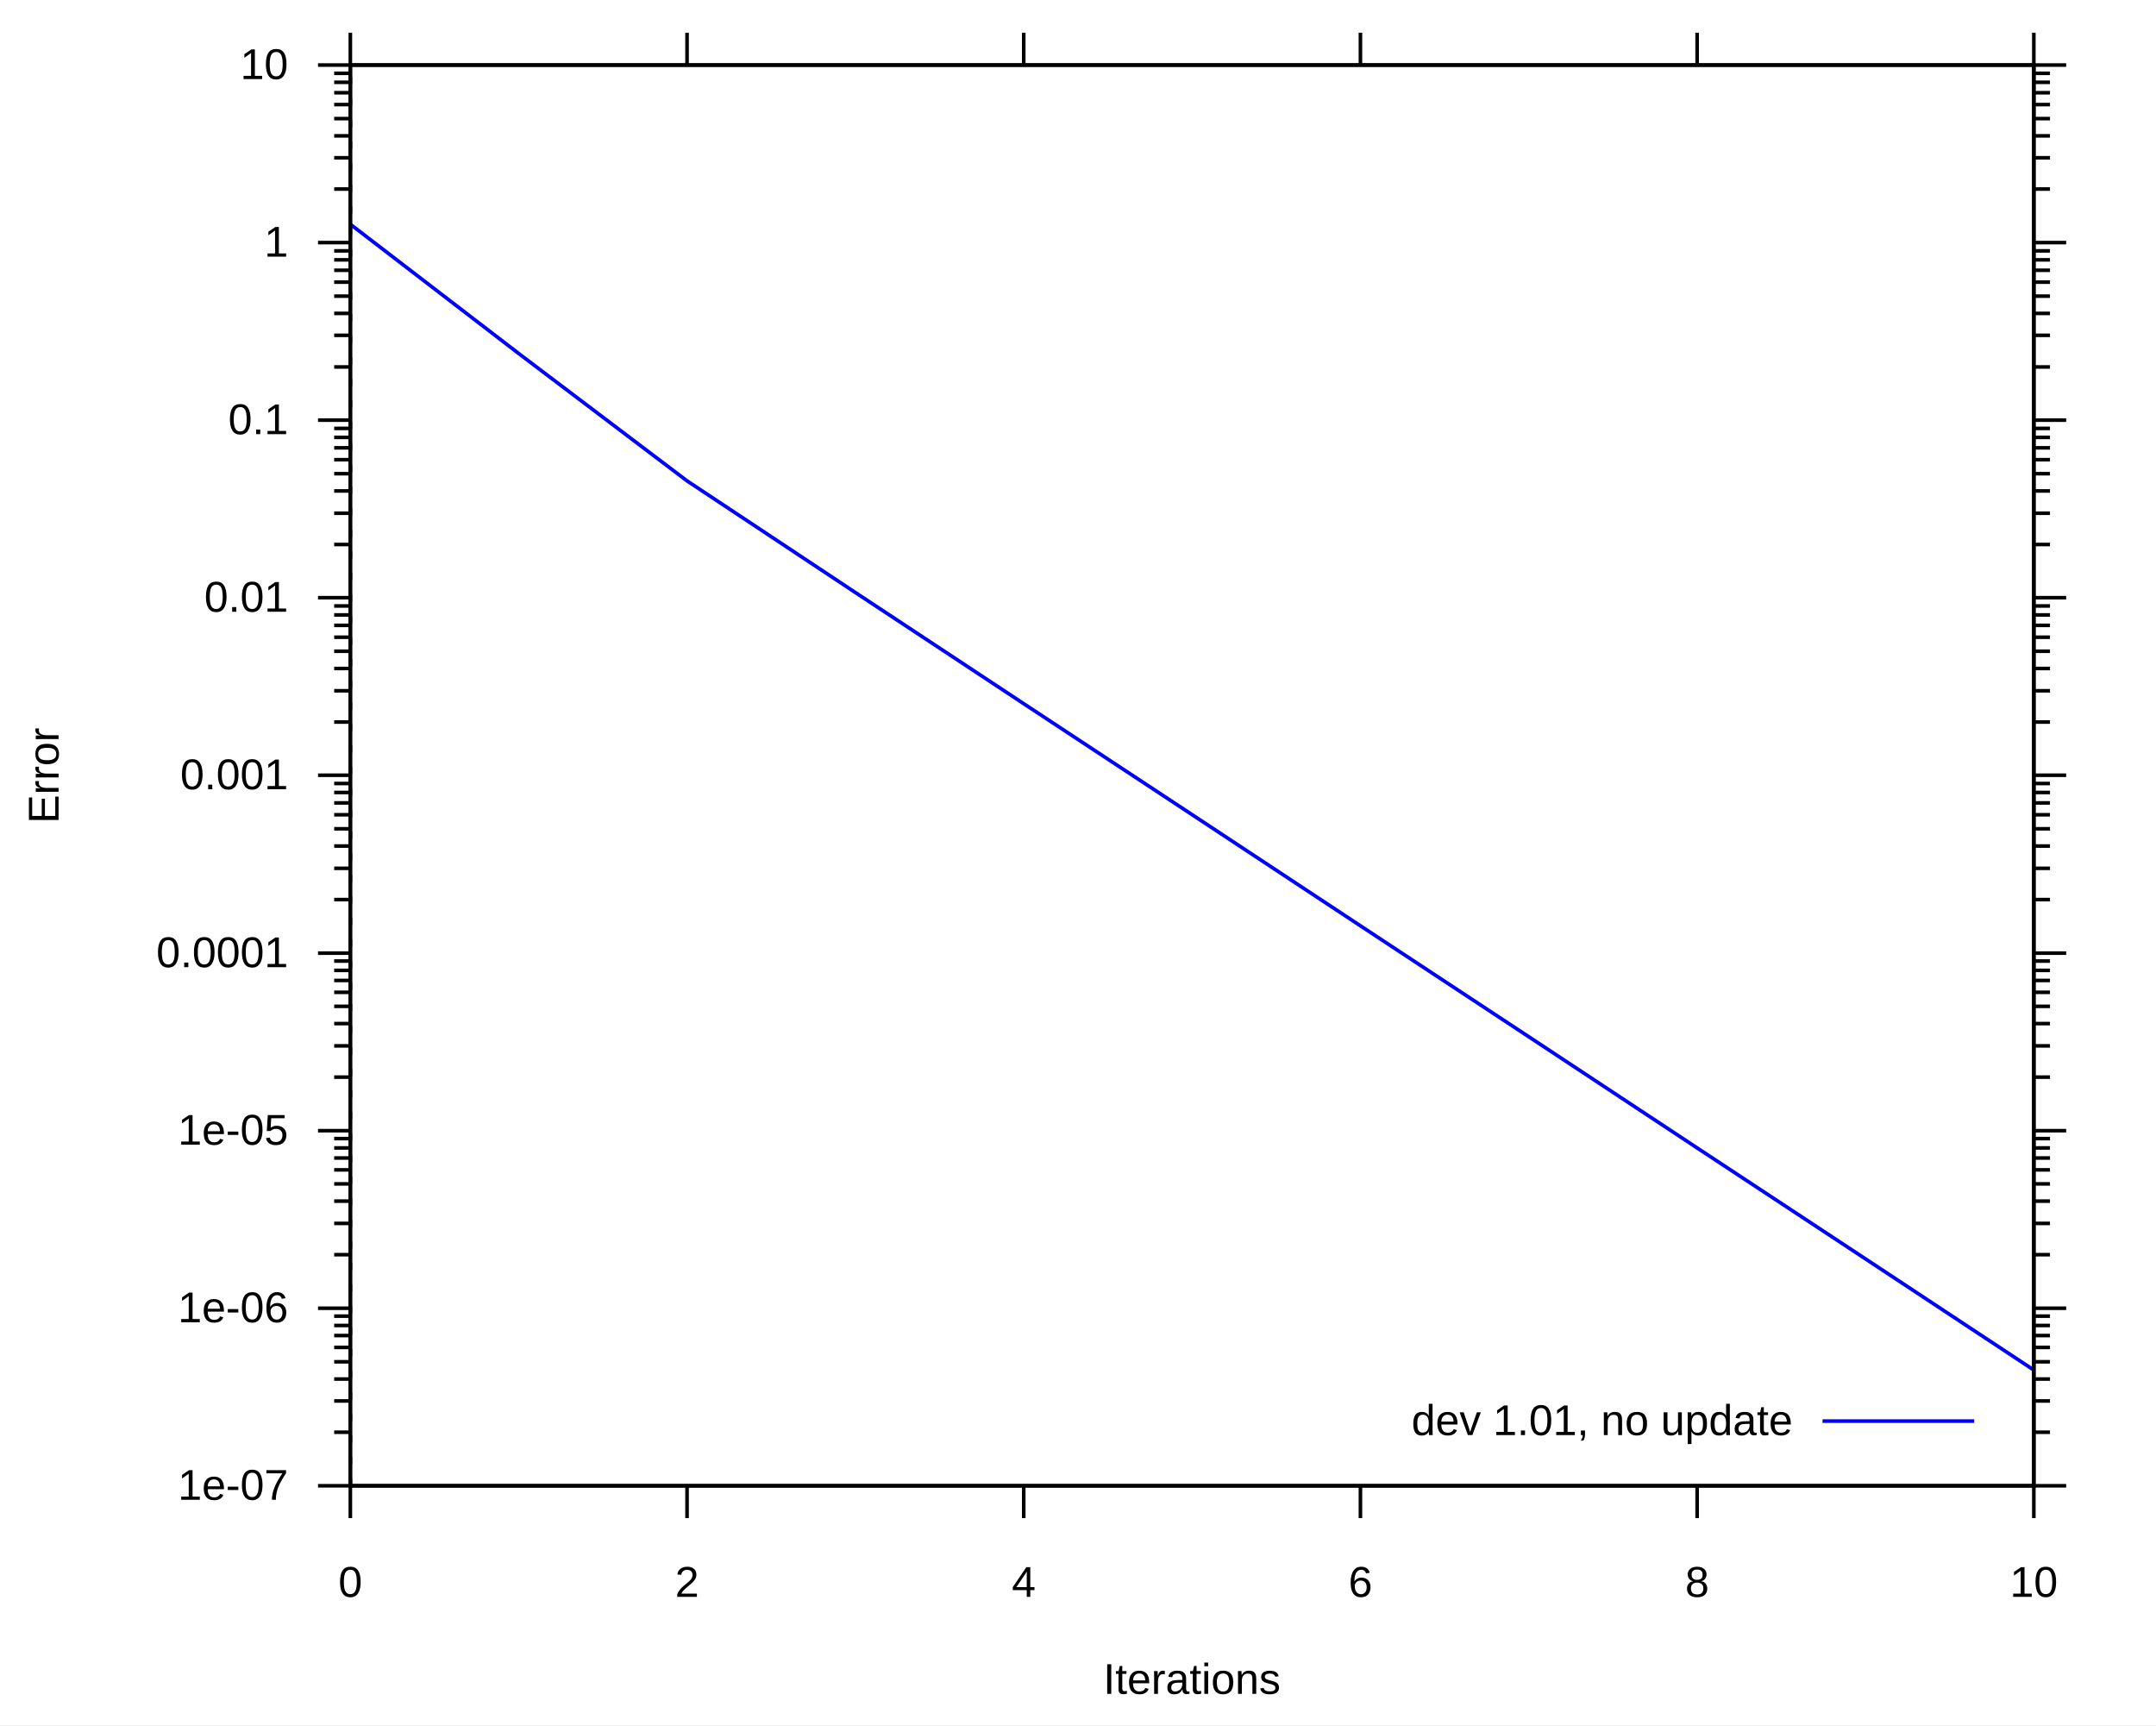
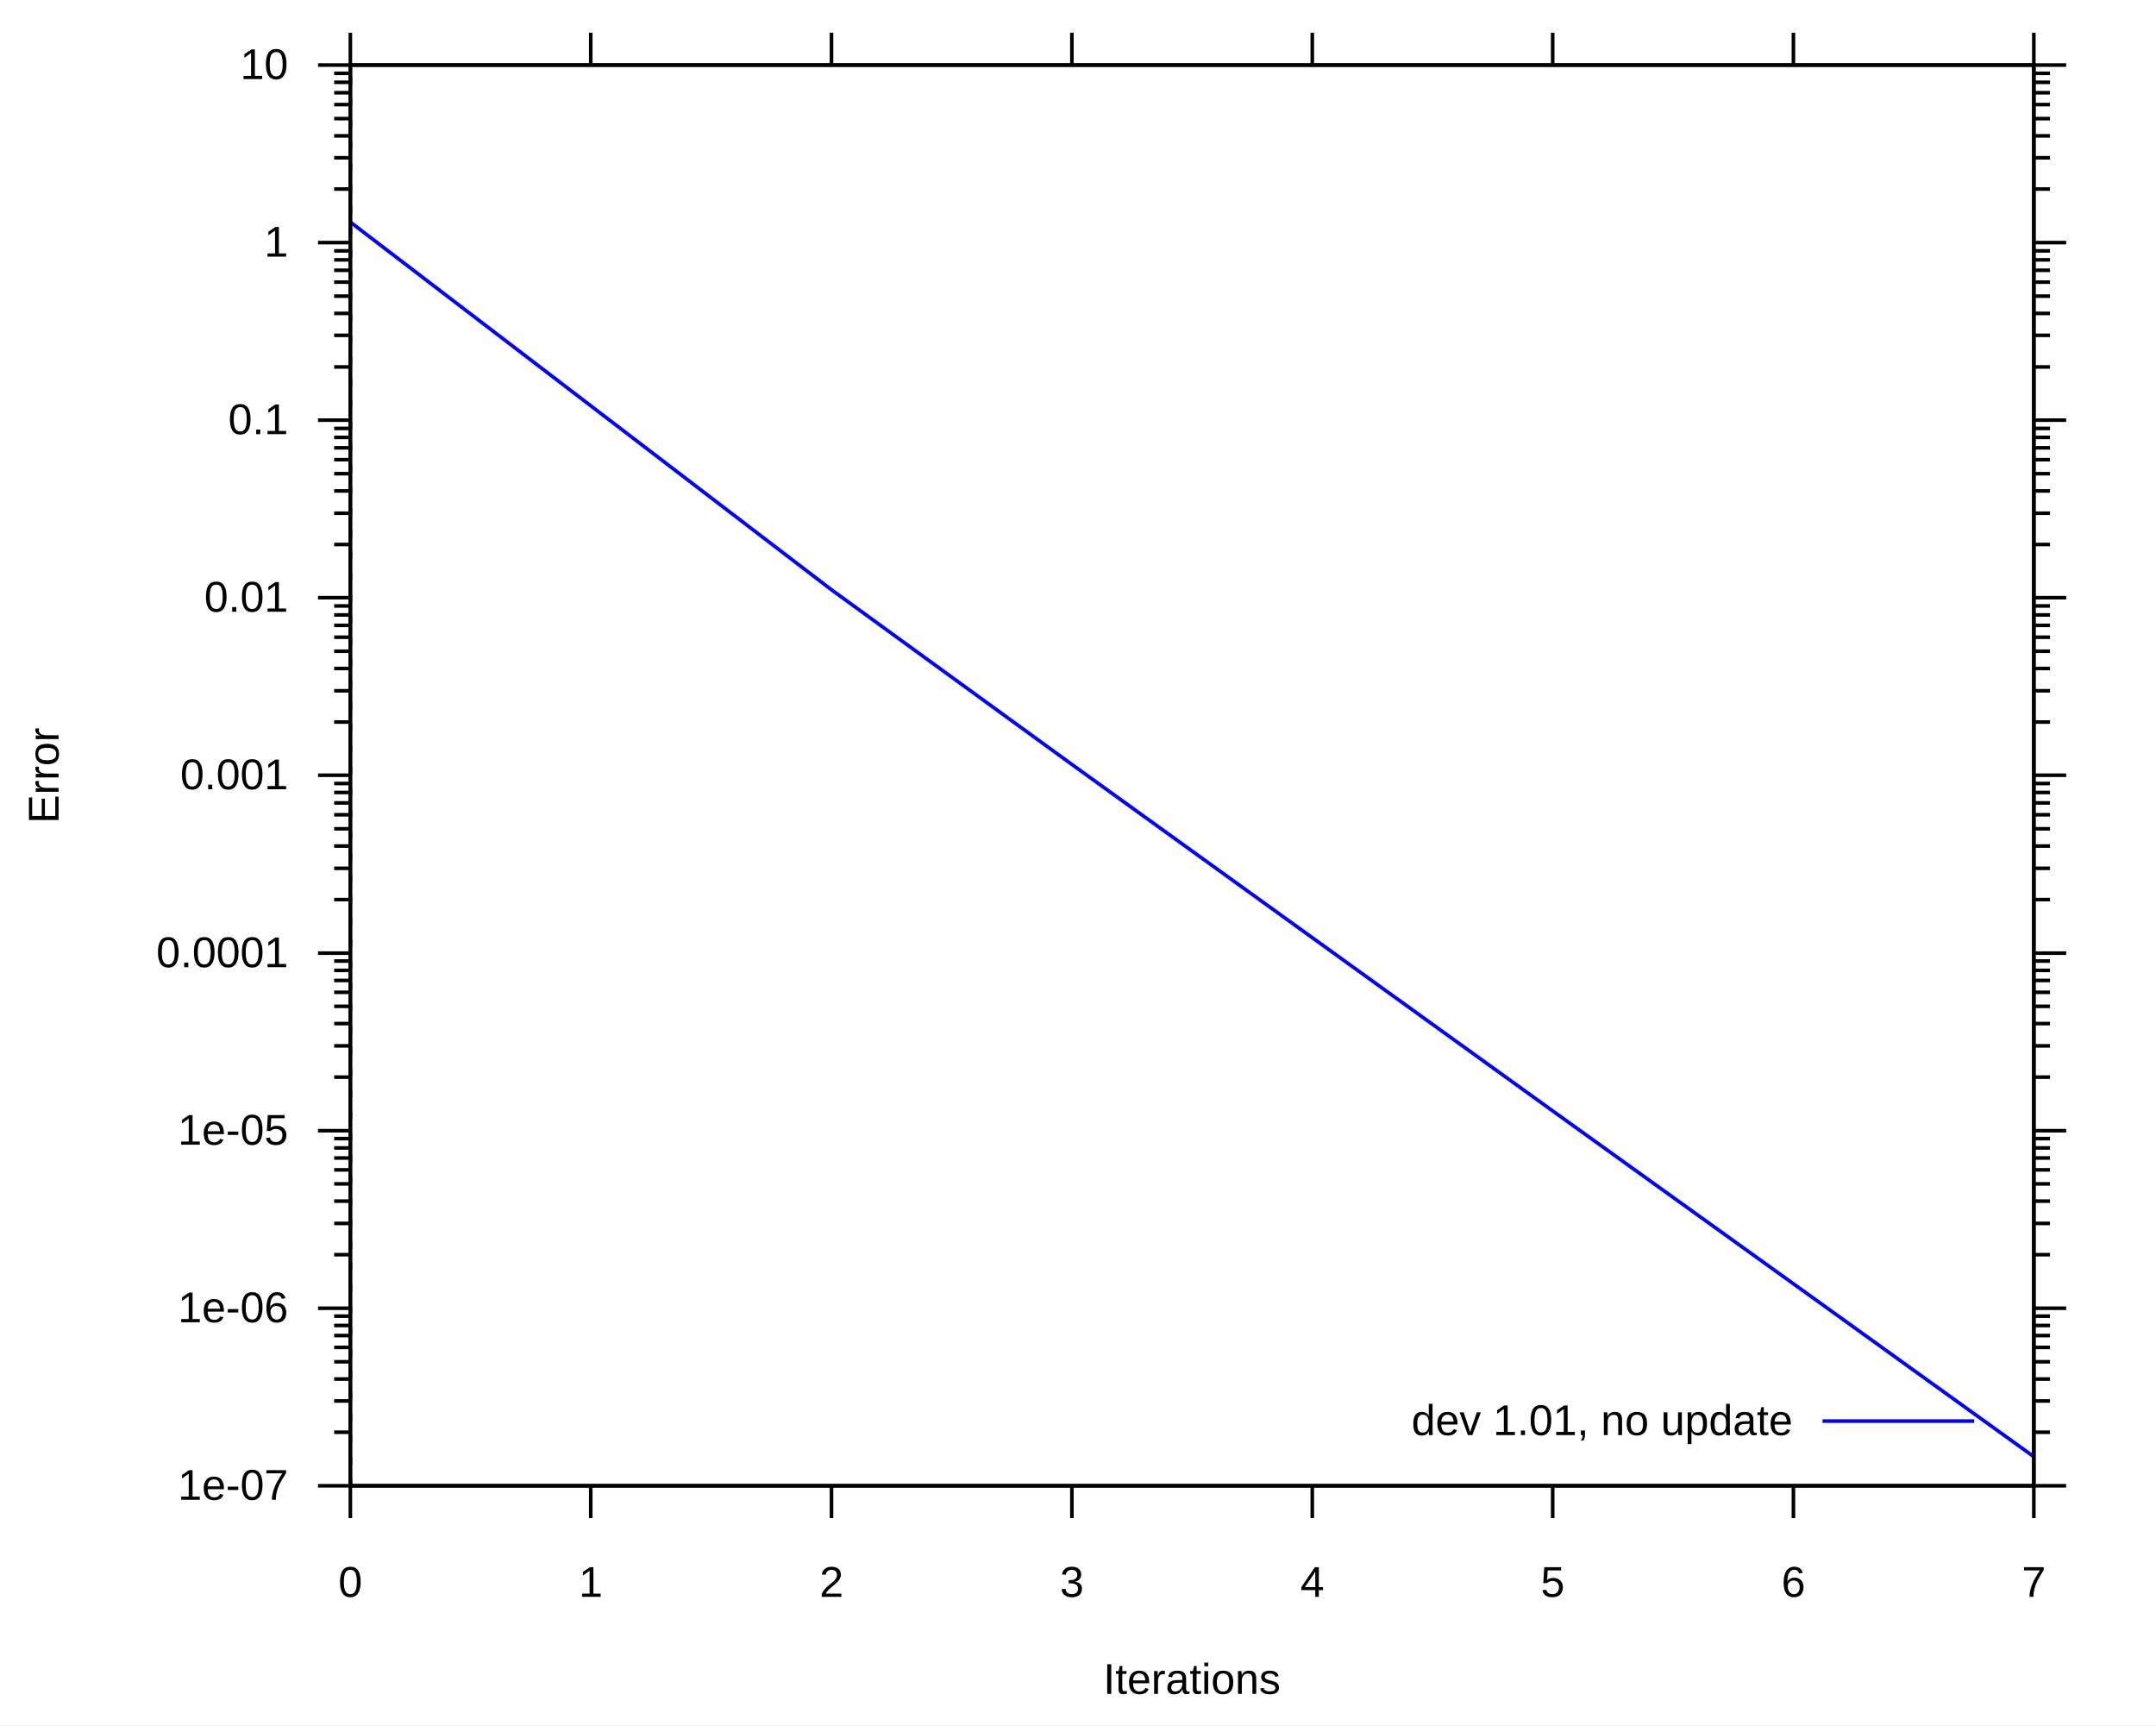
<svg xmlns="http://www.w3.org/2000/svg" xmlns:xlink="http://www.w3.org/1999/xlink" width="600" height="480" viewBox="0 0 600 480">
  <g id="gnuplot_canvas">
    <rect x="0" y="0" width="600" height="480" fill="#ffffff" />
    <defs>
      <circle id="gpDot" r="0.5" stroke-width="0.5" />
      <path id="gpPt0" stroke-width="0.222" stroke="currentColor" d="M-1,0 h2 M0,-1 v2" />
      <path id="gpPt1" stroke-width="0.222" stroke="currentColor" d="M-1,-1 L1,1 M1,-1 L-1,1" />
      <path id="gpPt2" stroke-width="0.222" stroke="currentColor" d="M-1,0 L1,0 M0,-1 L0,1 M-1,-1 L1,1 M-1,1 L1,-1" />
      <rect id="gpPt3" stroke-width="0.222" stroke="currentColor" x="-1" y="-1" width="2" height="2" />
      <rect id="gpPt4" stroke-width="0.222" stroke="currentColor" fill="currentColor" x="-1" y="-1" width="2" height="2" />
      <circle id="gpPt5" stroke-width="0.222" stroke="currentColor" cx="0" cy="0" r="1" />
      <use xlink:href="#gpPt5" id="gpPt6" fill="currentColor" stroke="none" />
      <path id="gpPt7" stroke-width="0.222" stroke="currentColor" d="M0,-1.33 L-1.33,0.67 L1.33,0.67 z" />
      <use xlink:href="#gpPt7" id="gpPt8" fill="currentColor" stroke="none" />
      <use xlink:href="#gpPt7" id="gpPt9" stroke="currentColor" transform="rotate(180)" />
      <use xlink:href="#gpPt9" id="gpPt10" fill="currentColor" stroke="none" />
      <use xlink:href="#gpPt3" id="gpPt11" stroke="currentColor" transform="rotate(45)" />
      <use xlink:href="#gpPt11" id="gpPt12" fill="currentColor" stroke="none" />
      <path id="gpPt13" stroke-width="0.222" stroke="currentColor" d="M0,1.330 L1.265,0.411 L0.782,-1.067 L-0.782,-1.076 L-1.265,0.411 z" />
      <use xlink:href="#gpPt13" id="gpPt14" fill="currentColor" stroke="none" />
      <filter id="textbox" filterUnits="objectBoundingBox" x="0" y="0" height="1" width="1">
        <feFlood flood-color="#FFFFFF" flood-opacity="1" result="bgnd" />
        <feComposite in="SourceGraphic" in2="bgnd" operator="atop" />
      </filter>
      <filter id="greybox" filterUnits="objectBoundingBox" x="0" y="0" height="1" width="1">
        <feFlood flood-color="lightgrey" flood-opacity="1" result="grey" />
        <feComposite in="SourceGraphic" in2="grey" operator="atop" />
      </filter>
    </defs>
    <g fill="none" color="#FFFFFF" stroke="currentColor" stroke-width="1.00" stroke-linecap="butt" stroke-linejoin="miter">
</g>
    <g fill="none" color="black" stroke="currentColor" stroke-width="1.00" stroke-linecap="butt" stroke-linejoin="miter">
      <path stroke="black" d="M97.5,413.4 L88.5,413.4 M566.0,413.4 L575.0,413.4  " />
      <g transform="translate(80.2,417.3)" stroke="none" fill="black" font-family="Arial" font-size="12.00" text-anchor="end">
        <text>
          <tspan font-family="Arial">1e-07</tspan>
        </text>
      </g>
    </g>
    <g fill="none" color="black" stroke="currentColor" stroke-width="1.00" stroke-linecap="butt" stroke-linejoin="miter">
      <path stroke="black" d="M97.5,398.5 L93.0,398.5 M566.0,398.5 L570.5,398.5 M97.5,389.8 L93.0,389.8 M566.0,389.8 L570.5,389.8   M97.5,383.7 L93.0,383.7 M566.0,383.7 L570.5,383.7 M97.5,378.9 L93.0,378.9 M566.0,378.9 L570.5,378.9   M97.5,374.9 L93.0,374.9 M566.0,374.9 L570.5,374.9 M97.5,371.6 L93.0,371.6 M566.0,371.6 L570.5,371.6   M97.5,368.8 L93.0,368.8 M566.0,368.8 L570.5,368.8 M97.5,366.2 L93.0,366.2 M566.0,366.2 L570.5,366.2   M97.5,364.0 L88.5,364.0 M566.0,364.0 L575.0,364.0  " />
      <g transform="translate(80.2,367.9)" stroke="none" fill="black" font-family="Arial" font-size="12.00" text-anchor="end">
        <text>
          <tspan font-family="Arial">1e-06</tspan>
        </text>
      </g>
    </g>
    <g fill="none" color="black" stroke="currentColor" stroke-width="1.00" stroke-linecap="butt" stroke-linejoin="miter">
      <path stroke="black" d="M97.5,349.1 L93.0,349.1 M566.0,349.1 L570.5,349.1 M97.5,340.4 L93.0,340.4 M566.0,340.4 L570.5,340.4   M97.5,334.2 L93.0,334.2 M566.0,334.2 L570.5,334.2 M97.5,329.4 L93.0,329.4 M566.0,329.4 L570.5,329.4   M97.5,325.5 L93.0,325.5 M566.0,325.5 L570.5,325.5 M97.5,322.2 L93.0,322.2 M566.0,322.2 L570.5,322.2   M97.5,319.4 L93.0,319.4 M566.0,319.4 L570.5,319.4 M97.5,316.8 L93.0,316.8 M566.0,316.8 L570.5,316.8   M97.5,314.6 L88.5,314.6 M566.0,314.6 L575.0,314.6  " />
      <g transform="translate(80.2,318.5)" stroke="none" fill="black" font-family="Arial" font-size="12.00" text-anchor="end">
        <text>
          <tspan font-family="Arial">1e-05</tspan>
        </text>
      </g>
    </g>
    <g fill="none" color="black" stroke="currentColor" stroke-width="1.00" stroke-linecap="butt" stroke-linejoin="miter">
      <path stroke="black" d="M97.5,299.7 L93.0,299.7 M566.0,299.7 L570.5,299.7 M97.5,291.0 L93.0,291.0 M566.0,291.0 L570.5,291.0   M97.5,284.8 L93.0,284.8 M566.0,284.8 L570.5,284.8 M97.5,280.0 L93.0,280.0 M566.0,280.0 L570.5,280.0   M97.5,276.1 L93.0,276.1 M566.0,276.1 L570.5,276.1 M97.5,272.8 L93.0,272.8 M566.0,272.8 L570.5,272.8   M97.5,270.0 L93.0,270.0 M566.0,270.0 L570.5,270.0 M97.5,267.4 L93.0,267.4 M566.0,267.4 L570.5,267.4   M97.5,265.2 L88.5,265.2 M566.0,265.2 L575.0,265.2  " />
      <g transform="translate(80.2,269.1)" stroke="none" fill="black" font-family="Arial" font-size="12.00" text-anchor="end">
        <text>
          <tspan font-family="Arial">0.0001</tspan>
        </text>
      </g>
    </g>
    <g fill="none" color="black" stroke="currentColor" stroke-width="1.00" stroke-linecap="butt" stroke-linejoin="miter">
      <path stroke="black" d="M97.5,250.3 L93.0,250.3 M566.0,250.3 L570.5,250.3 M97.5,241.6 L93.0,241.6 M566.0,241.6 L570.5,241.6   M97.5,235.4 L93.0,235.4 M566.0,235.4 L570.5,235.4 M97.5,230.6 L93.0,230.6 M566.0,230.6 L570.5,230.6   M97.5,226.7 L93.0,226.7 M566.0,226.7 L570.5,226.7 M97.5,223.4 L93.0,223.4 M566.0,223.4 L570.5,223.4   M97.5,220.5 L93.0,220.5 M566.0,220.5 L570.5,220.5 M97.5,218.0 L93.0,218.0 M566.0,218.0 L570.5,218.0   M97.5,215.7 L88.5,215.7 M566.0,215.7 L575.0,215.7  " />
      <g transform="translate(80.2,219.6)" stroke="none" fill="black" font-family="Arial" font-size="12.00" text-anchor="end">
        <text>
          <tspan font-family="Arial">0.001</tspan>
        </text>
      </g>
    </g>
    <g fill="none" color="black" stroke="currentColor" stroke-width="1.00" stroke-linecap="butt" stroke-linejoin="miter">
      <path stroke="black" d="M97.5,200.9 L93.0,200.9 M566.0,200.9 L570.5,200.9 M97.5,192.2 L93.0,192.2 M566.0,192.2 L570.5,192.2   M97.5,186.0 L93.0,186.0 M566.0,186.0 L570.5,186.0 M97.5,181.2 L93.0,181.2 M566.0,181.2 L570.5,181.2   M97.5,177.3 L93.0,177.3 M566.0,177.3 L570.5,177.3 M97.5,174.0 L93.0,174.0 M566.0,174.0 L570.5,174.0   M97.5,171.1 L93.0,171.1 M566.0,171.1 L570.5,171.1 M97.5,168.6 L93.0,168.6 M566.0,168.6 L570.5,168.6   M97.5,166.3 L88.5,166.3 M566.0,166.3 L575.0,166.3  " />
      <g transform="translate(80.2,170.2)" stroke="none" fill="black" font-family="Arial" font-size="12.00" text-anchor="end">
        <text>
          <tspan font-family="Arial">0.01</tspan>
        </text>
      </g>
    </g>
    <g fill="none" color="black" stroke="currentColor" stroke-width="1.00" stroke-linecap="butt" stroke-linejoin="miter">
      <path stroke="black" d="M97.5,151.5 L93.0,151.5 M566.0,151.5 L570.5,151.5 M97.5,142.8 L93.0,142.8 M566.0,142.8 L570.5,142.8   M97.5,136.6 L93.0,136.6 M566.0,136.6 L570.5,136.6 M97.5,131.8 L93.0,131.8 M566.0,131.8 L570.5,131.8   M97.5,127.9 L93.0,127.9 M566.0,127.9 L570.5,127.9 M97.5,124.6 L93.0,124.6 M566.0,124.6 L570.5,124.6   M97.5,121.7 L93.0,121.7 M566.0,121.7 L570.5,121.7 M97.5,119.2 L93.0,119.2 M566.0,119.2 L570.5,119.2   M97.5,116.9 L88.5,116.9 M566.0,116.9 L575.0,116.9  " />
      <g transform="translate(80.2,120.8)" stroke="none" fill="black" font-family="Arial" font-size="12.00" text-anchor="end">
        <text>
          <tspan font-family="Arial">0.1</tspan>
        </text>
      </g>
    </g>
    <g fill="none" color="black" stroke="currentColor" stroke-width="1.00" stroke-linecap="butt" stroke-linejoin="miter">
      <path stroke="black" d="M97.5,102.1 L93.0,102.1 M566.0,102.1 L570.5,102.1 M97.5,93.3 L93.0,93.3 M566.0,93.3 L570.5,93.3   M97.5,87.2 L93.0,87.2 M566.0,87.2 L570.5,87.2 M97.5,82.4 L93.0,82.4 M566.0,82.4 L570.5,82.4   M97.5,78.5 L93.0,78.5 M566.0,78.5 L570.5,78.5 M97.5,75.2 L93.0,75.2 M566.0,75.2 L570.5,75.2   M97.5,72.3 L93.0,72.3 M566.0,72.3 L570.5,72.3 M97.5,69.8 L93.0,69.8 M566.0,69.8 L570.5,69.8   M97.5,67.5 L88.5,67.5 M566.0,67.5 L575.0,67.5  " />
      <g transform="translate(80.2,71.4)" stroke="none" fill="black" font-family="Arial" font-size="12.00" text-anchor="end">
        <text>
          <tspan font-family="Arial">1</tspan>
        </text>
      </g>
    </g>
    <g fill="none" color="black" stroke="currentColor" stroke-width="1.00" stroke-linecap="butt" stroke-linejoin="miter">
      <path stroke="black" d="M97.5,52.6 L93.0,52.6 M566.0,52.6 L570.5,52.6 M97.5,43.9 L93.0,43.9 M566.0,43.9 L570.5,43.9   M97.5,37.8 L93.0,37.8 M566.0,37.8 L570.5,37.8 M97.5,33.0 L93.0,33.0 M566.0,33.0 L570.5,33.0   M97.5,29.1 L93.0,29.1 M566.0,29.1 L570.5,29.1 M97.5,25.8 L93.0,25.8 M566.0,25.8 L570.5,25.8   M97.5,22.9 L93.0,22.9 M566.0,22.9 L570.5,22.9 M97.5,20.4 L93.0,20.4 M566.0,20.4 L570.5,20.4   M97.5,18.1 L88.5,18.1 M566.0,18.1 L575.0,18.1  " />
      <g transform="translate(80.2,22.0)" stroke="none" fill="black" font-family="Arial" font-size="12.00" text-anchor="end">
        <text>
          <tspan font-family="Arial">10</tspan>
        </text>
      </g>
    </g>
    <g fill="none" color="black" stroke="currentColor" stroke-width="1.00" stroke-linecap="butt" stroke-linejoin="miter">
      <path stroke="black" d="M97.5,413.4 L97.5,422.4 M97.5,18.1 L97.5,9.1  " />
      <g transform="translate(97.5,444.3)" stroke="none" fill="black" font-family="Arial" font-size="12.00" text-anchor="middle">
        <text>
          <tspan font-family="Arial"> 0</tspan>
        </text>
      </g>
    </g>
    <g fill="none" color="black" stroke="currentColor" stroke-width="1.00" stroke-linecap="butt" stroke-linejoin="miter">
-       <path stroke="black" d="M191.2,413.4 L191.2,422.4 M191.2,18.1 L191.2,9.1  " />
-       <g transform="translate(191.2,444.3)" stroke="none" fill="black" font-family="Arial" font-size="12.00" text-anchor="middle">
+       <path stroke="black" d="M164.4,413.4 L164.4,422.4 M164.4,18.1 L164.4,9.1  " />
+       <g transform="translate(164.4,444.3)" stroke="none" fill="black" font-family="Arial" font-size="12.00" text-anchor="middle">
+         <text>
+           <tspan font-family="Arial"> 1</tspan>
+         </text>
+       </g>
+     </g>
+     <g fill="none" color="black" stroke="currentColor" stroke-width="1.00" stroke-linecap="butt" stroke-linejoin="miter">
+       <path stroke="black" d="M231.4,413.4 L231.4,422.4 M231.4,18.1 L231.4,9.1  " />
+       <g transform="translate(231.4,444.3)" stroke="none" fill="black" font-family="Arial" font-size="12.00" text-anchor="middle">
        <text>
          <tspan font-family="Arial"> 2</tspan>
        </text>
      </g>
    </g>
    <g fill="none" color="black" stroke="currentColor" stroke-width="1.00" stroke-linecap="butt" stroke-linejoin="miter">
-       <path stroke="black" d="M284.9,413.4 L284.9,422.4 M284.9,18.1 L284.9,9.1  " />
-       <g transform="translate(284.9,444.3)" stroke="none" fill="black" font-family="Arial" font-size="12.00" text-anchor="middle">
+       <path stroke="black" d="M298.3,413.4 L298.3,422.4 M298.3,18.1 L298.3,9.1  " />
+       <g transform="translate(298.3,444.3)" stroke="none" fill="black" font-family="Arial" font-size="12.00" text-anchor="middle">
+         <text>
+           <tspan font-family="Arial"> 3</tspan>
+         </text>
+       </g>
+     </g>
+     <g fill="none" color="black" stroke="currentColor" stroke-width="1.00" stroke-linecap="butt" stroke-linejoin="miter">
+       <path stroke="black" d="M365.2,413.4 L365.2,422.4 M365.2,18.1 L365.2,9.1  " />
+       <g transform="translate(365.2,444.3)" stroke="none" fill="black" font-family="Arial" font-size="12.00" text-anchor="middle">
        <text>
          <tspan font-family="Arial"> 4</tspan>
        </text>
      </g>
    </g>
    <g fill="none" color="black" stroke="currentColor" stroke-width="1.00" stroke-linecap="butt" stroke-linejoin="miter">
-       <path stroke="black" d="M378.6,413.4 L378.6,422.4 M378.6,18.1 L378.6,9.1  " />
-       <g transform="translate(378.6,444.3)" stroke="none" fill="black" font-family="Arial" font-size="12.00" text-anchor="middle">
+       <path stroke="black" d="M432.1,413.4 L432.1,422.4 M432.1,18.1 L432.1,9.1  " />
+       <g transform="translate(432.1,444.3)" stroke="none" fill="black" font-family="Arial" font-size="12.00" text-anchor="middle">
+         <text>
+           <tspan font-family="Arial"> 5</tspan>
+         </text>
+       </g>
+     </g>
+     <g fill="none" color="black" stroke="currentColor" stroke-width="1.00" stroke-linecap="butt" stroke-linejoin="miter">
+       <path stroke="black" d="M499.1,413.4 L499.1,422.4 M499.1,18.1 L499.1,9.1  " />
+       <g transform="translate(499.1,444.3)" stroke="none" fill="black" font-family="Arial" font-size="12.00" text-anchor="middle">
        <text>
          <tspan font-family="Arial"> 6</tspan>
-         </text>
-       </g>
-     </g>
-     <g fill="none" color="black" stroke="currentColor" stroke-width="1.00" stroke-linecap="butt" stroke-linejoin="miter">
-       <path stroke="black" d="M472.3,413.4 L472.3,422.4 M472.3,18.1 L472.3,9.1  " />
-       <g transform="translate(472.3,444.3)" stroke="none" fill="black" font-family="Arial" font-size="12.00" text-anchor="middle">
-         <text>
-           <tspan font-family="Arial"> 8</tspan>
        </text>
      </g>
    </g>
    <g fill="none" color="black" stroke="currentColor" stroke-width="1.00" stroke-linecap="butt" stroke-linejoin="miter">
      <path stroke="black" d="M566.0,413.4 L566.0,422.4 M566.0,18.1 L566.0,9.1  " />
      <g transform="translate(566.0,444.3)" stroke="none" fill="black" font-family="Arial" font-size="12.00" text-anchor="middle">
        <text>
-           <tspan font-family="Arial"> 10</tspan>
+           <tspan font-family="Arial"> 7</tspan>
        </text>
      </g>
    </g>
    <g fill="none" color="black" stroke="currentColor" stroke-width="1.00" stroke-linecap="butt" stroke-linejoin="miter">
</g>
    <g fill="none" color="gray" stroke="currentColor" stroke-width="1.00" stroke-linecap="butt" stroke-linejoin="miter">
      <path stroke="black" stroke-dasharray="2,4" d="M97.5,413.4 L97.5,18.1  " />
    </g>
    <g fill="none" color="black" stroke="currentColor" stroke-width="1.00" stroke-linecap="butt" stroke-linejoin="miter">
      <path stroke="black" d="M97.5,18.1 L97.5,413.4 L566.0,413.4 L566.0,18.1 L97.5,18.1 Z  " />
    </g>
    <g fill="none" color="black" stroke="currentColor" stroke-width="1.00" stroke-linecap="butt" stroke-linejoin="miter">
      <g transform="translate(16.3,215.8) rotate(270)" stroke="none" fill="black" font-family="Arial" font-size="12.00" text-anchor="middle">
        <text>
          <tspan font-family="Arial">Error</tspan>
        </text>
      </g>
    </g>
    <g fill="none" color="black" stroke="currentColor" stroke-width="1.00" stroke-linecap="butt" stroke-linejoin="miter">
      <g transform="translate(331.7,471.3)" stroke="none" fill="black" font-family="Arial" font-size="12.00" text-anchor="middle">
        <text>
          <tspan font-family="Arial">Iterations</tspan>
        </text>
      </g>
    </g>
    <g fill="none" color="black" stroke="currentColor" stroke-width="1.00" stroke-linecap="butt" stroke-linejoin="miter">
</g>
    <g id="gnuplot_plot_1">
      <g fill="none" color="black" stroke="currentColor" stroke-width="1.00" stroke-linecap="butt" stroke-linejoin="miter">
        <g transform="translate(498.9,399.3)" stroke="none" fill="black" font-family="Arial" font-size="12.00" text-anchor="end">
          <text>
            <tspan font-family="Arial">dev 1.01, no update</tspan>
          </text>
        </g>
      </g>
      <g fill="none" color="black" stroke="currentColor" stroke-width="1.00" stroke-linecap="butt" stroke-linejoin="miter">
-         <path stroke="rgb(  0,   0, 255)" d="M507.2,395.4 L549.4,395.4 M97.5,62.4 L144.4,98.4 L191.2,133.8 L238.1,164.9 L284.9,195.8 L331.8,226.7   L378.6,257.6 L425.5,288.5 L472.3,319.4 L519.2,350.3 L566.0,381.2  " />
+         <path stroke="rgb(  0,   0, 255)" d="M507.2,395.4 L549.4,395.4 M97.5,61.8 L164.4,112.9 L231.4,164.1 L298.3,212.7 L365.2,260.9 L432.1,309.1   L499.1,357.2 L566.0,405.3  " />
      </g>
    </g>
    <g fill="none" color="#FFFFFF" stroke="rgb(  0,   0, 255)" stroke-width="2.00" stroke-linecap="butt" stroke-linejoin="miter">
</g>
    <g fill="none" color="black" stroke="currentColor" stroke-width="2.00" stroke-linecap="butt" stroke-linejoin="miter">
</g>
    <g fill="none" color="black" stroke="black" stroke-width="1.00" stroke-linecap="butt" stroke-linejoin="miter">
</g>
    <g fill="none" color="black" stroke="currentColor" stroke-width="1.00" stroke-linecap="butt" stroke-linejoin="miter">
      <path stroke="black" d="M97.5,18.1 L97.5,413.4 L566.0,413.4 L566.0,18.1 L97.5,18.1 Z  " />
    </g>
    <g fill="none" color="black" stroke="currentColor" stroke-width="1.00" stroke-linecap="butt" stroke-linejoin="miter">
</g>
  </g>
</svg>
